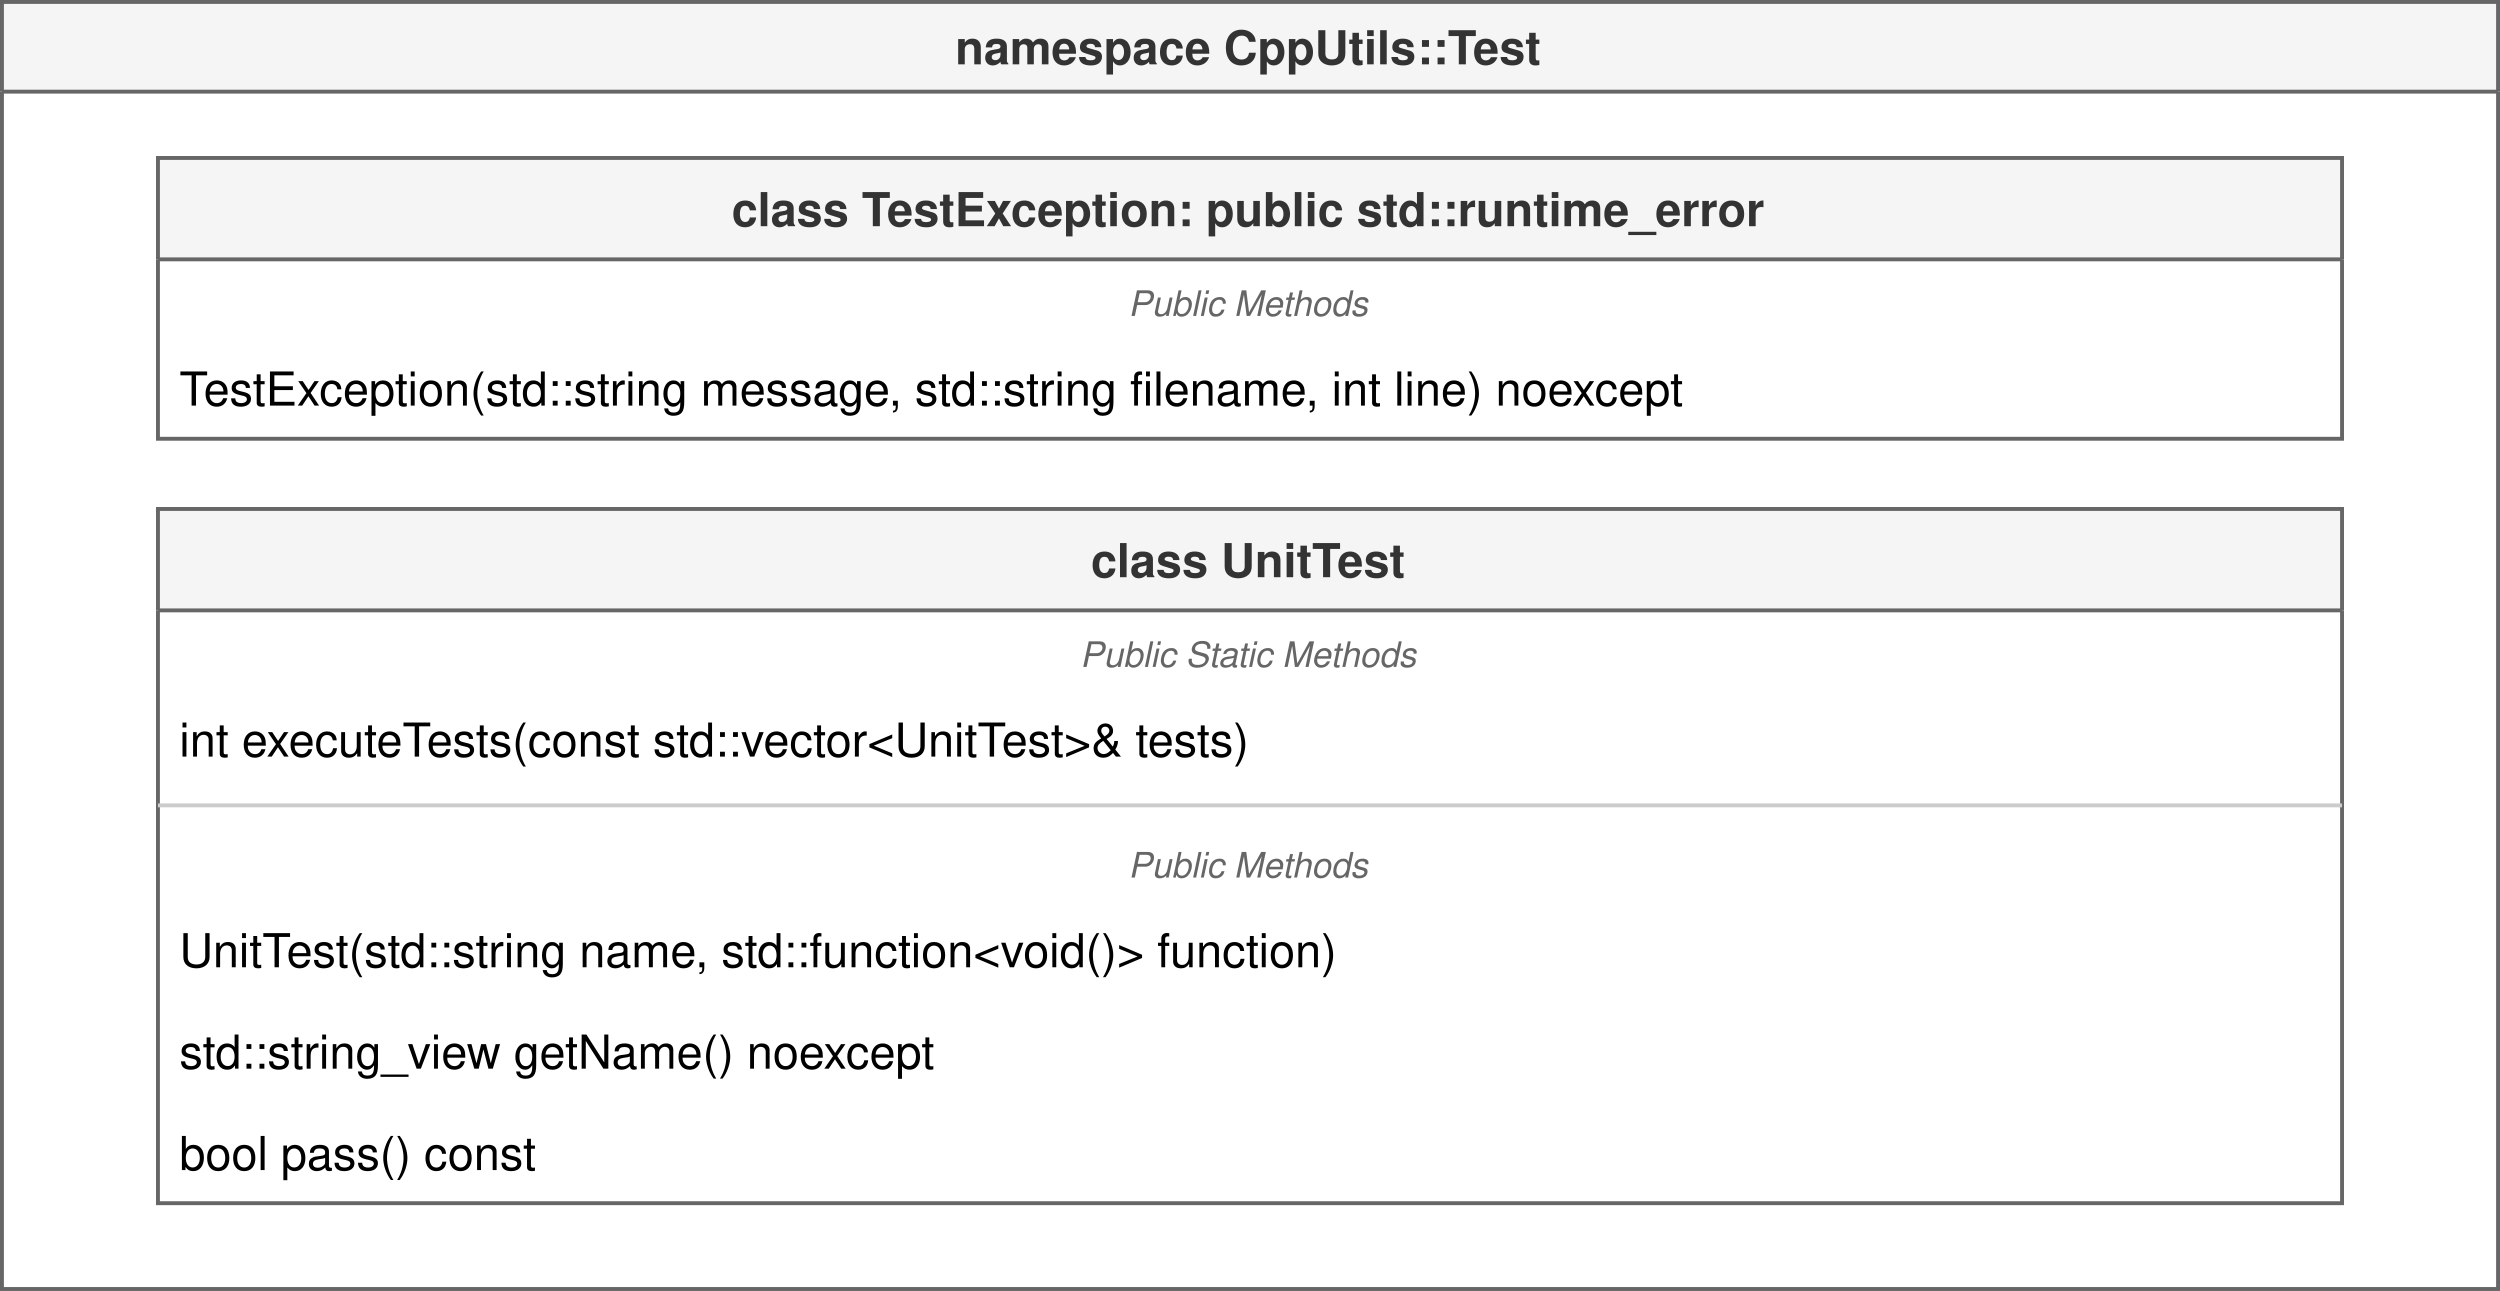
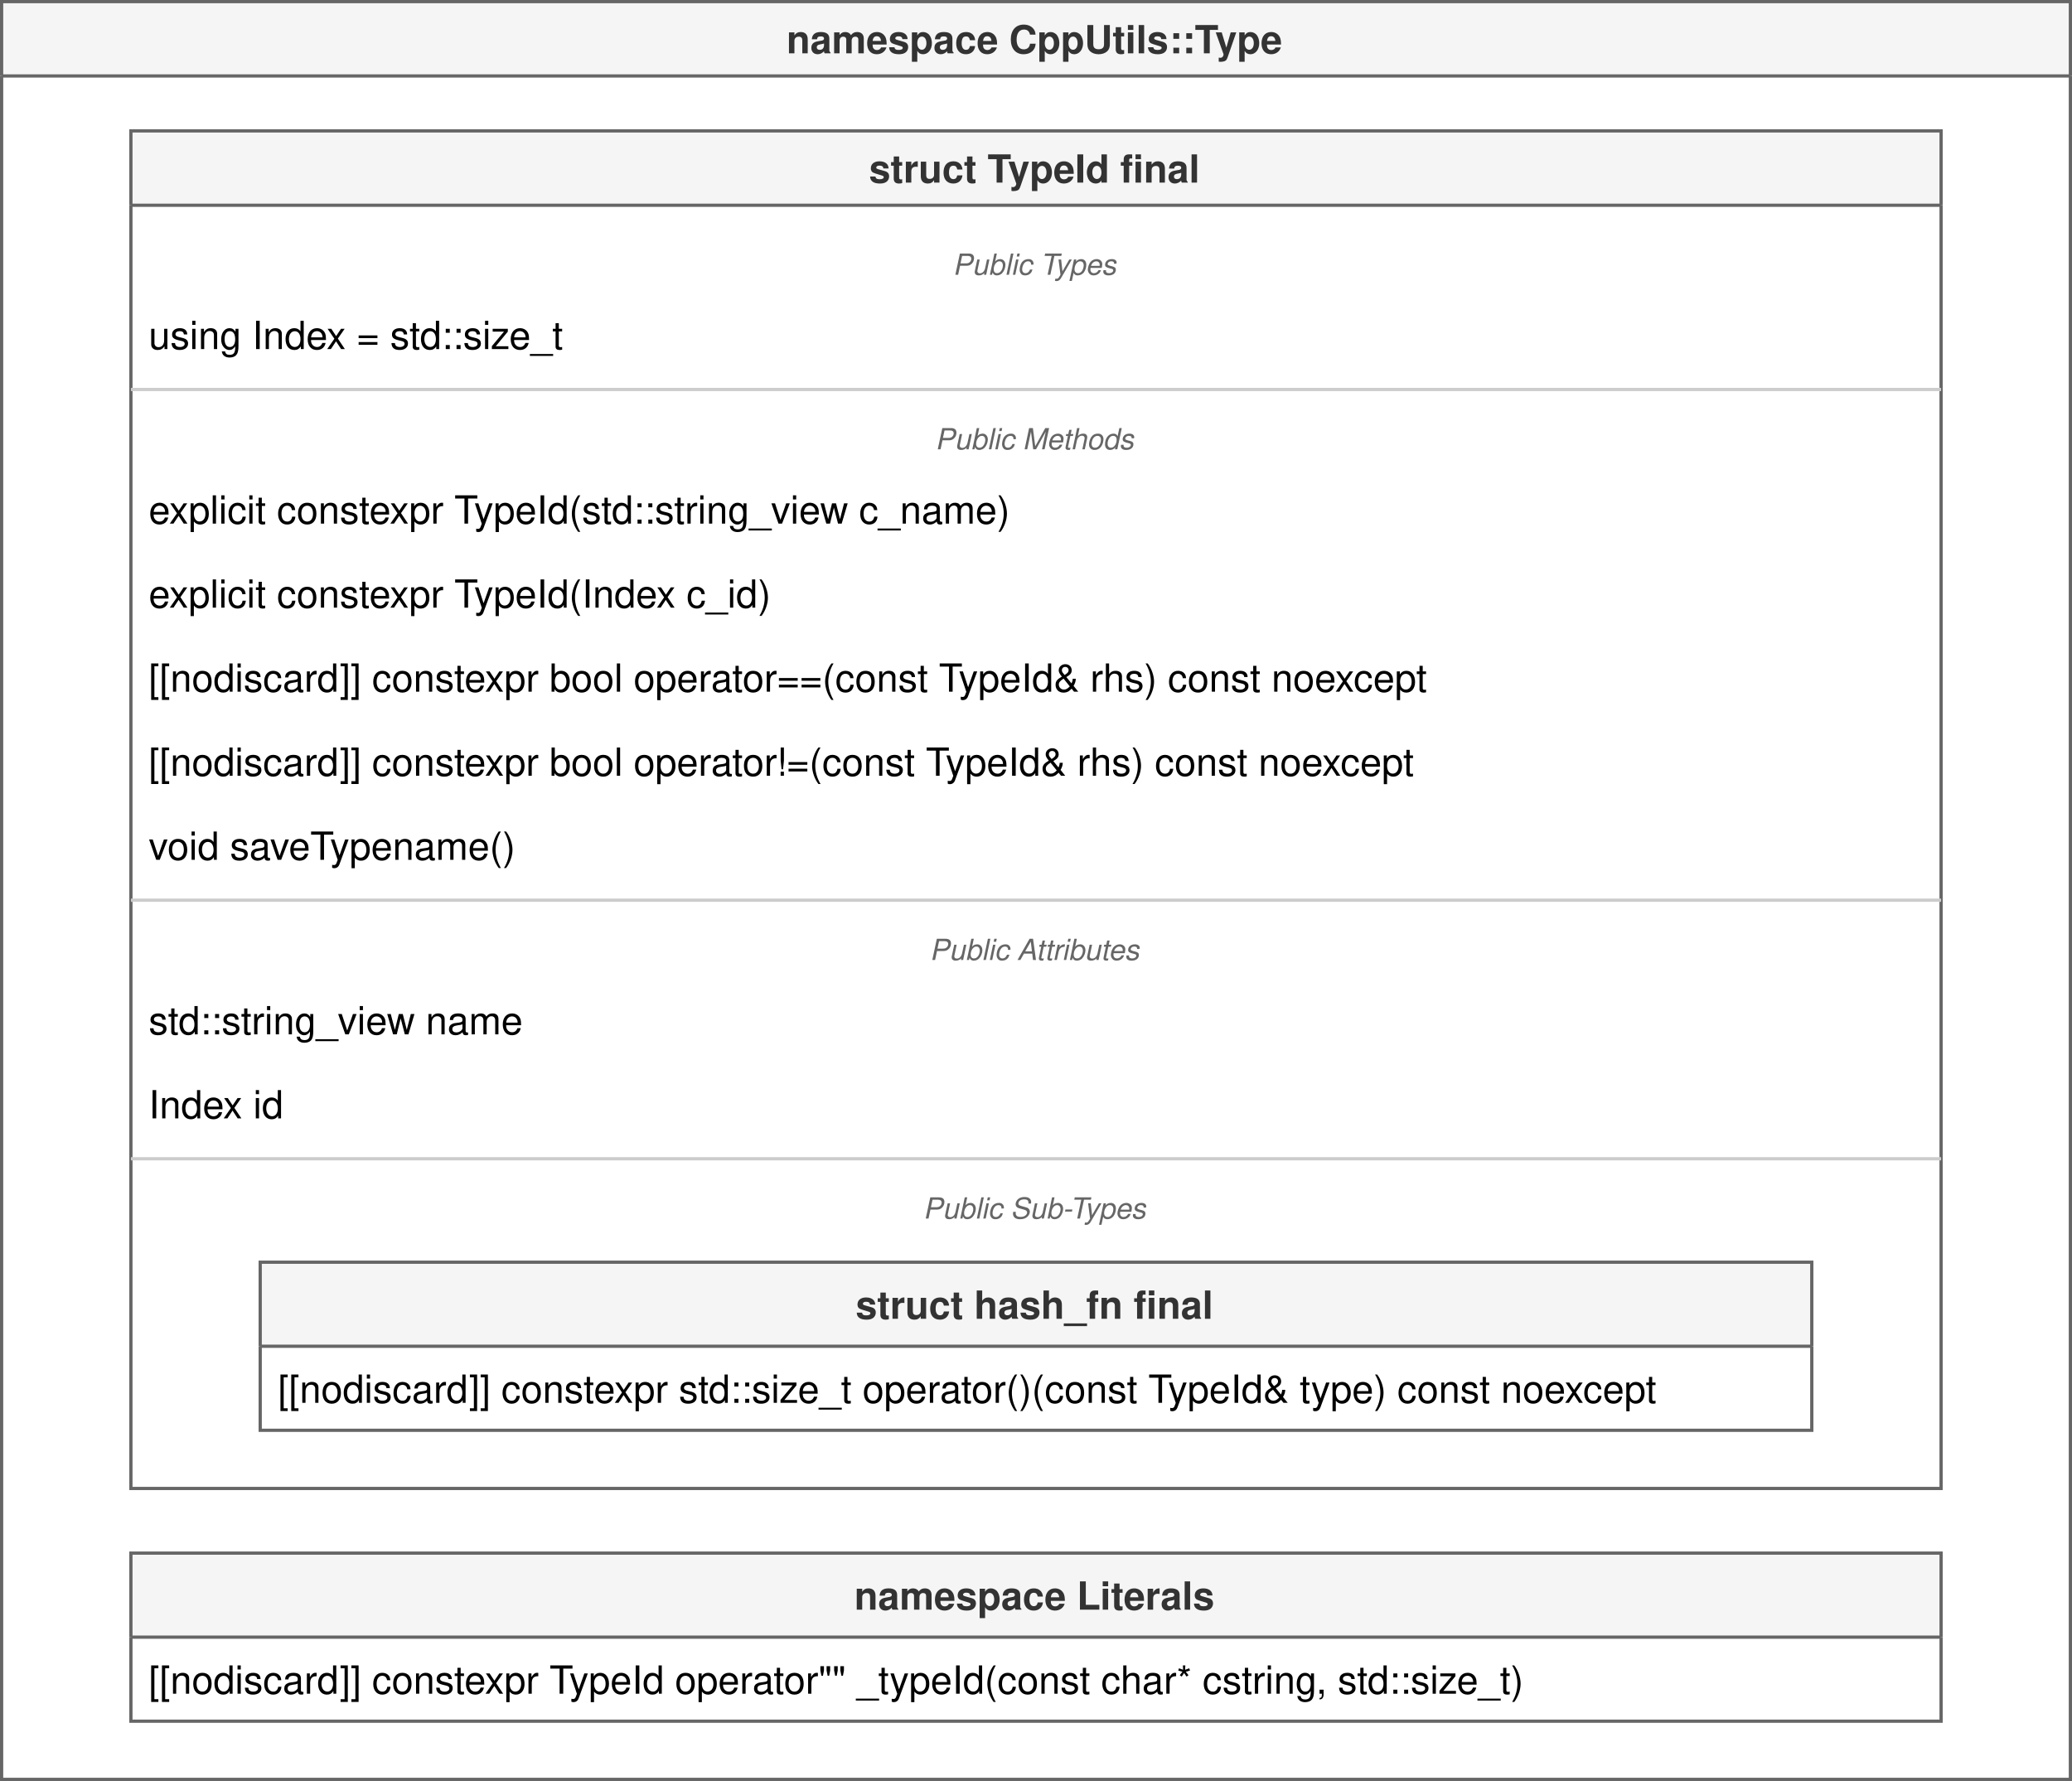
- <svg xmlns="http://www.w3.org/2000/svg" host="65bd71144e" version="1.1" width="641px" height="331px" viewBox="-0.5 -0.5 641 331" content="&lt;mxfile host=&quot;ab5439a0-a67c-4653-ac54-540483079c70&quot; modified=&quot;2020-12-12T22:33:30.136Z&quot; agent=&quot;5.0 (Windows NT 10.0; Win64; x64) AppleWebKit/537.36 (KHTML, like Gecko) Code/1.52.0 Chrome/83.0.41.122 Electron/9.3.5 Safari/537.36&quot; etag=&quot;54v7hvu-YKjetDceJf-v&quot; version=&quot;13.10.0&quot; type=&quot;embed&quot;&gt;&lt;diagram id=&quot;WdbN4sIHK6oubeP7y9FS&quot; name=&quot;Page-1&quot;&gt;7Vnbbts4EP0aA8nDLnSxlOSxdtLuQ7IINi32saClsUSUIgWKvvXrd0hRN9NZa1ul3QJWBEecGVLknEMe0p6Fy2L/QZIyfxIpsFngpftZeD8LgtiL8FMbDrXB9yOvtmSSptbWGV7oV7DGJmxDU6gGgUoIpmg5NCaCc0jUwEakFLth2Fqw4VtLkoFjeEkIc61/01TlTe88r3P8ATTL1bFnRZIvmRQbbl/IBYfaU5CmHRta5SQVu54pfJiFSymEqp+K/RKYzmuTsrre+1e8bZ8lcDWmwm1dYUvYxg6bkwKqkiTYY29Zlp8UZZjId3h/hErZXqtDk6VqRwtGcHzhonl8TxlbCiakiQjX5kI/IytgizY3TYjJTrhYH9WK9J9uVUnxBXqe2Fy6huCqZ68vtLs5sGnZglSw75lsTj6AKEDJA4ZY79zCcxgWdx0P4saW9ygQhtZILPeytuUOA3ywMJyG5M6BJGGkqtCkAXjYJ1AqKrjGBEe5WTGaGEjSGiW54YoW8BlwCsh/g0un78V6fCwTRjNs9T7BtAHmdKHTRXE+vLMOJUq0Jjll6SM5iI0edKUQz6a0yIWkX7FZwmyb6JbKTu0gHkS86Jpo9tAqocKY5wYx/8j0RPaDwEdSKWtIBGOkrOiqHUZBZEb5QiglCht0jpjtJNTBmUn2sOIj5U3zhrqQtq8vMPv188+j9+309I7iE/S+Cb6f3dHcofdzw+EnULlIK4e0OCrlpOpEXq1pJJH1Ikd59ghrPbx5Z/nLjlibBNZdM0OOnKYpcEMBRRSpGaeBLwXlyqQkWuCNiVt6v0ezCLu+xLLflfHW4RJx5TgaQg2CgHTe6bV1OCeDplxPnzuXEi1VbMdtJZcgd6MJYhmBc3UUI4IJ1js/cBgxWOiu2qUNU6ZHiTIKVaXVG/PbW/laN3ICtIzVfp3kwGM4ha/xPxdgGp6KZMzQ5xejWI9DnrmmYc18LGvi72dN+LpMfuJUndurXMTvIn42OBypfv7N7QTyF78uf0gKddHBt9TB8H8thPPQ4UatXbCHZKNAr2nVVaJT1pe9LR5+9U4/Zjpz3eIXZ8okISZFaR48pRu4vijfWeX77zz5kdIX3Tg8cTBltD6SG0ybry/8bwK0QGgYdAh+1ADf/+Y7KIcuyuEJRI1UPIuK1qfYe1nHHiF9DkxHOpbmmgjO5qRzDs4pFCG6HIh+ASG4HblLmEQIPIcSzbJ+4jDUnXRa33rDEzO7rChsBU2vrjtJ8JqAixi8hRj43liyTKAGc98hyxFHPm8p7DAiA/UncuXqcgx+a/xH7xqnwN/9+mQlBDODqCoDtt0yXpCeHulo5EbhG5DGYvc7kPH1fmgLH/4B&lt;/diagram&gt;&lt;/mxfile&gt;">
+ <svg xmlns="http://www.w3.org/2000/svg" host="65bd71144e" version="1.1" width="641px" height="551px" viewBox="-0.5 -0.5 641 551" content="&lt;mxfile host=&quot;f99493a0-8e1f-4317-9f9f-bd1735bc6f92&quot; modified=&quot;2020-12-30T12:30:25.407Z&quot; agent=&quot;5.0 (Windows NT 10.0; Win64; x64) AppleWebKit/537.36 (KHTML, like Gecko) Code/1.52.1 Chrome/83.0.41.122 Electron/9.3.5 Safari/537.36&quot; etag=&quot;hAweBsM0FLNrWbx3_0EH&quot; version=&quot;13.10.0&quot; type=&quot;embed&quot;&gt;&lt;diagram id=&quot;WdbN4sIHK6oubeP7y9FS&quot; name=&quot;Page-1&quot;&gt;7Vptb6M4EP4t9yFSe9KeeAk0/dgku3srpVJ13dV9jBxwgrUGc8Z5219/Y2OTF9OUa0k2e4KixozHBuZ5POMx7vmjdPOZozx5ZDGmPc+JNz1/3PM8/y6A/1KwLQWu62rJgpNYy3aCZ/IDa6GjpUsS4+JAUTBGBckPhRHLMhyJAxninK0P1eaMHt41RwtsCZ4jRG3p3yQWiXk6x9lV/InJIhHHNTMUfV9wtsz0DTOW4bImRaYfrVokKGbrPZH/seePOGOiLKWbEabSrsZkZbtPL9RWz8xxJpo0GJQNVogu9WtnKMVFjiJ4YmeU598EoWDIBzi/bnP9GoXYGisVa5JSBO/nD03xE6F0xCjjSsOfqwPqKZphOqxsY1SUdfzh/KhVIP9kr4Kz73ivJlSHbMEysScvD5DbNtBmWWEu8GZPpG3yGbMUC74FFV3b1/BsDy/XOx6ERpbsUSAItBBp7i2qnncYQEHDUA9JeBqTCRGYI8DkBBLSMs+6xoVrRMkig3IEFsFgrqG0BAGqP+gKwXKQRgmh8QRt2VK+TyEAKnM1TBgnP6BbRHWfUM2FHrVeeKDxLFuC2AEpxwXoPBkw3CPRI9ocKE5QIbQgYpSivCCz6jVSxBckGzIhWKqVXuNcNb6k8oKiojhqOCGZ6V6xEsfV7VMS6fLPY+7gvcwd2NQNwjrqeu9n7p1jMbcXDOHMWEyKCPG4F4zlqZx2AW+UcyhLv/IlhgLLgdkCrOKF/yylBxzul5ypUIo3qq3sI0H8d/kLhibZoueN1ICIS28l2TQVt9YwgbsKC5waJLXIDB2K5+LFgSPHJjzBROmM+zvJX9rAUsSg7ZwqMiYkjnGmKCeQQCXDJdFyRjKhEFB2A3uOnD8CZbIRXLu7azilOgcegTU4IooxGIbPGsshdMwxRx21HAubk0yzCsZ7I1IZvfeQauBZpIL3XUZinzlzkoFj+iVj07tHeMMB3vdaiE1BaIHxtJxRcJQlGHZUeuNweyVSXeuAM0HXM9dlfLy3GVExRT+4blTDD68xQTQj/IaMaIMQfd8ixLJQztj5AsF0A79KeuyXO7f8qlv+78AHTYFvwS0Hd3asP8aUktL3KkxNDuW+CdAUoKF4h+BXCfD4g2uh7Nso+zWIKn//xAoiCJP981L3COnXwLT8/0gdLcF51zDKDlpAs/+yX3/EImFx59mvwLMP+pfz7K4974L5OlCCiNr5+83Ow6vp+HRF8FpqTmX22s3Dz+HwXacpIdrw+Pa6xGlCmAlANCVxh/9Z8G881WsD/3s74jfI7meM0f3cHhr64yqHNxlciNK8zPJ5UtyaLuA3Y3gT4bybMJ6FP8EFE/nQbYM/v3XsuRr2mCYXYY+9trhiRK79FGiFJRHkNOOmizPnQNpzBhdE2l5j6jLLdjNLz284b2whtQxPpJYPAlKF2VJ064bXkF16/ab+vI2vnHXL+rUJpPTrnVc/h1cPm+Ldgle/t7MHkx/KKN7B2z68gwsGbdex52dd1G43avvu5aK269jZWhW2n5ezD93XviuJ2r7X1Iu3ELVtJ159i09QkUznWa/Bx/hue9L/ZntSc7rW717wa75ZVnuW2t6fFNofq5usQFmfrqvFqJvbE0tRcrdStxb1psnOfWNWvbwhqZZFb5jqwOVuO66q29vv7H/8Fw==&lt;/diagram&gt;&lt;/mxfile&gt;">
  <defs>
-     <clipPath id="mx-clip-44-71-552-20-0">
-       <rect x="44" y="71" width="552" height="20" />
+     <clipPath id="mx-clip-44-511-552-26-0">
+       <rect x="44" y="511" width="552" height="26" />
    </clipPath>
-     <clipPath id="mx-clip-44-91-552-26-0">
-       <rect x="44" y="91" width="552" height="26" />
+     <clipPath id="mx-clip-44-75-552-20-0">
+       <rect x="44" y="75" width="552" height="20" />
    </clipPath>
-     <clipPath id="mx-clip-44-161-552-20-0">
-       <rect x="44" y="161" width="552" height="20" />
+     <clipPath id="mx-clip-44-95-552-26-0">
+       <rect x="44" y="95" width="552" height="26" />
    </clipPath>
-     <clipPath id="mx-clip-44-181-552-26-0">
-       <rect x="44" y="181" width="552" height="26" />
+     <clipPath id="mx-clip-44-129-552-20-0">
+       <rect x="44" y="129" width="552" height="20" />
    </clipPath>
-     <clipPath id="mx-clip-44-215-552-20-0">
-       <rect x="44" y="215" width="552" height="20" />
+     <clipPath id="mx-clip-44-149-552-26-0">
+       <rect x="44" y="149" width="552" height="26" />
    </clipPath>
-     <clipPath id="mx-clip-44-235-552-26-0">
-       <rect x="44" y="235" width="552" height="26" />
+     <clipPath id="mx-clip-44-175-552-26-0">
+       <rect x="44" y="175" width="552" height="26" />
    </clipPath>
-     <clipPath id="mx-clip-44-261-552-26-0">
-       <rect x="44" y="261" width="552" height="26" />
+     <clipPath id="mx-clip-44-201-552-26-0">
+       <rect x="44" y="201" width="552" height="26" />
    </clipPath>
-     <clipPath id="mx-clip-44-287-552-26-0">
-       <rect x="44" y="287" width="552" height="26" />
+     <clipPath id="mx-clip-44-227-552-26-0">
+       <rect x="44" y="227" width="552" height="26" />
+     </clipPath>
+     <clipPath id="mx-clip-44-253-552-26-0">
+       <rect x="44" y="253" width="552" height="26" />
+     </clipPath>
+     <clipPath id="mx-clip-44-287-552-20-0">
+       <rect x="44" y="287" width="552" height="20" />
+     </clipPath>
+     <clipPath id="mx-clip-44-307-552-26-0">
+       <rect x="44" y="307" width="552" height="26" />
+     </clipPath>
+     <clipPath id="mx-clip-44-333-552-26-0">
+       <rect x="44" y="333" width="552" height="26" />
+     </clipPath>
+     <clipPath id="mx-clip-44-367-552-20-0">
+       <rect x="44" y="367" width="552" height="20" />
+     </clipPath>
+     <clipPath id="mx-clip-84-421-472-26-0">
+       <rect x="84" y="421" width="472" height="26" />
    </clipPath>
  </defs>
  <g>
    <path d="M 0 23 L 0 0 L 640 0 L 640 23" fill="#f5f5f5" stroke="#666666" stroke-miterlimit="10" pointer-events="all" />
-     <path d="M 0 23 L 0 330 L 640 330 L 640 23" fill="#ffffff" stroke="#666666" stroke-miterlimit="10" pointer-events="all" />
+     <path d="M 0 23 L 0 550 L 640 550 L 640 23" fill="#ffffff" stroke="#666666" stroke-miterlimit="10" pointer-events="all" />
    <path d="M 0 23 L 640 23" fill="none" stroke="#666666" stroke-miterlimit="10" pointer-events="all" />
    <g fill="#333333" font-family="Helvetica" font-weight="bold" text-anchor="middle" font-size="12px">
      <text x="319.5" y="16">
-                 namespace CppUtils::Test
+                 namespace CppUtils::Type
            </text>
    </g>
-     <path d="M 40 66 L 40 40 L 600 40 L 600 66" fill="#f5f5f5" stroke="#666666" stroke-miterlimit="10" pointer-events="all" />
-     <path d="M 40 66 L 40 112 L 600 112 L 600 66" fill="#ffffff" stroke="#666666" stroke-miterlimit="10" pointer-events="all" />
-     <path d="M 40 66 L 600 66" fill="none" stroke="#666666" stroke-miterlimit="10" pointer-events="all" />
+     <path d="M 40 506 L 40 480 L 600 480 L 600 506" fill="#f5f5f5" stroke="#666666" stroke-miterlimit="10" pointer-events="all" />
+     <path d="M 40 506 L 40 532 L 600 532 L 600 506" fill="#ffffff" stroke="#666666" stroke-miterlimit="10" pointer-events="all" />
+     <path d="M 40 506 L 600 506" fill="none" stroke="#666666" stroke-miterlimit="10" pointer-events="all" />
    <g fill="#333333" font-family="Helvetica" font-weight="bold" text-anchor="middle" font-size="12px">
-       <text x="319.5" y="57.5">
-                 class TestException: public std::runtime_error
+       <text x="319.5" y="497.5">
+                 namespace Literals
            </text>
    </g>
-     <rect x="40" y="66" width="560" height="20" fill="none" stroke="none" pointer-events="all" />
-     <g fill="#666666" font-family="Helvetica" font-style="italic" clip-path="url(#mx-clip-44-71-552-20-0)" text-anchor="middle" font-size="9px">
-       <text x="319.5" y="80.5">
+     <rect x="40" y="506" width="560" height="26" fill="none" stroke="none" pointer-events="all" />
+     <g fill="#000000" font-family="Helvetica" clip-path="url(#mx-clip-44-511-552-26-0)" font-size="12px">
+       <text x="45.5" y="523.5">
+                 [[nodiscard]] constexpr TypeId operator"" _typeId(const char* cstring, std::size_t)
+             </text>
+     </g>
+     <path d="M 40 63 L 40 40 L 600 40 L 600 63" fill="#f5f5f5" stroke="#666666" stroke-miterlimit="10" pointer-events="all" />
+     <path d="M 40 63 L 40 460 L 600 460 L 600 63" fill="#ffffff" stroke="#666666" stroke-miterlimit="10" pointer-events="all" />
+     <path d="M 40 63 L 600 63" fill="none" stroke="#666666" stroke-miterlimit="10" pointer-events="all" />
+     <g fill="#333333" font-family="Helvetica" font-weight="bold" text-anchor="middle" font-size="12px">
+       <text x="319.5" y="56">
+                 struct TypeId final
+             </text>
+     </g>
+     <rect x="40" y="70" width="560" height="20" fill="none" stroke="none" pointer-events="all" />
+     <g fill="#666666" font-family="Helvetica" font-style="italic" clip-path="url(#mx-clip-44-75-552-20-0)" text-anchor="middle" font-size="9px">
+       <text x="319.5" y="84.5">
+                 Public Types
+             </text>
+     </g>
+     <rect x="40" y="90" width="560" height="26" fill="none" stroke="none" pointer-events="all" />
+     <g fill="#000000" font-family="Helvetica" clip-path="url(#mx-clip-44-95-552-26-0)" font-size="12px">
+       <text x="45.5" y="107.5">
+                 using Index = std::size_t
+             </text>
+     </g>
+     <path d="M 40 120 L 600 120" fill="none" stroke="#cccccc" stroke-miterlimit="10" pointer-events="all" />
+     <rect x="40" y="124" width="560" height="20" fill="none" stroke="none" pointer-events="all" />
+     <g fill="#666666" font-family="Helvetica" font-style="italic" clip-path="url(#mx-clip-44-129-552-20-0)" text-anchor="middle" font-size="9px">
+       <text x="319.5" y="138.5">
                Public Methods
            </text>
    </g>
-     <rect x="40" y="86" width="560" height="26" fill="none" stroke="none" pointer-events="all" />
-     <g fill="#000000" font-family="Helvetica" clip-path="url(#mx-clip-44-91-552-26-0)" font-size="12px">
-       <text x="45.5" y="103.5">
-                 TestException(std::string message, std::string filename, int line) noexcept
+     <rect x="40" y="144" width="560" height="26" fill="none" stroke="none" pointer-events="all" />
+     <g fill="#000000" font-family="Helvetica" clip-path="url(#mx-clip-44-149-552-26-0)" font-size="12px">
+       <text x="45.5" y="161.5">
+                 explicit constexpr TypeId(std::string_view c_name)
            </text>
    </g>
-     <path d="M 40 156 L 40 130 L 600 130 L 600 156" fill="#f5f5f5" stroke="#666666" stroke-miterlimit="10" pointer-events="all" />
-     <path d="M 40 156 L 40 308 L 600 308 L 600 156" fill="#ffffff" stroke="#666666" stroke-miterlimit="10" pointer-events="all" />
-     <path d="M 40 156 L 600 156" fill="none" stroke="#666666" stroke-miterlimit="10" pointer-events="all" />
-     <g fill="#333333" font-family="Helvetica" font-weight="bold" text-anchor="middle" font-size="12px">
-       <text x="319.5" y="147.5">
-                 class UnitTest
+     <rect x="40" y="170" width="560" height="26" fill="none" stroke="none" pointer-events="all" />
+     <g fill="#000000" font-family="Helvetica" clip-path="url(#mx-clip-44-175-552-26-0)" font-size="12px">
+       <text x="45.5" y="187.5">
+                 explicit constexpr TypeId(Index c_id)
            </text>
    </g>
-     <rect x="40" y="156" width="560" height="20" fill="none" stroke="none" pointer-events="all" />
-     <g fill="#666666" font-family="Helvetica" font-style="italic" clip-path="url(#mx-clip-44-161-552-20-0)" text-anchor="middle" font-size="9px">
-       <text x="319.5" y="170.5">
-                 Public Static Methods
+     <rect x="40" y="196" width="560" height="26" fill="none" stroke="none" pointer-events="all" />
+     <g fill="#000000" font-family="Helvetica" clip-path="url(#mx-clip-44-201-552-26-0)" font-size="12px">
+       <text x="45.5" y="213.5">
+                 [[nodiscard]] constexpr bool operator==(const TypeId&amp; rhs) const noexcept
            </text>
    </g>
-     <rect x="40" y="176" width="560" height="26" fill="none" stroke="none" pointer-events="all" />
-     <g fill="#000000" font-family="Helvetica" clip-path="url(#mx-clip-44-181-552-26-0)" font-size="12px">
-       <text x="45.5" y="193.5">
-                 int executeTests(const std::vector&lt;UnitTest&gt;&amp; tests)
+     <rect x="40" y="222" width="560" height="26" fill="none" stroke="none" pointer-events="all" />
+     <g fill="#000000" font-family="Helvetica" clip-path="url(#mx-clip-44-227-552-26-0)" font-size="12px">
+       <text x="45.5" y="239.5">
+                 [[nodiscard]] constexpr bool operator!=(const TypeId&amp; rhs) const noexcept
            </text>
    </g>
-     <path d="M 40 206 L 600 206" fill="none" stroke="#cccccc" stroke-miterlimit="10" pointer-events="all" />
-     <rect x="40" y="210" width="560" height="20" fill="none" stroke="none" pointer-events="all" />
-     <g fill="#666666" font-family="Helvetica" font-style="italic" clip-path="url(#mx-clip-44-215-552-20-0)" text-anchor="middle" font-size="9px">
-       <text x="319.5" y="224.5">
-                 Public Methods
+     <rect x="40" y="248" width="560" height="26" fill="none" stroke="none" pointer-events="all" />
+     <g fill="#000000" font-family="Helvetica" clip-path="url(#mx-clip-44-253-552-26-0)" font-size="12px">
+       <text x="45.5" y="265.5">
+                 void saveTypename()
            </text>
    </g>
-     <rect x="40" y="230" width="560" height="26" fill="none" stroke="none" pointer-events="all" />
-     <g fill="#000000" font-family="Helvetica" clip-path="url(#mx-clip-44-235-552-26-0)" font-size="12px">
-       <text x="45.5" y="247.5">
-                 UnitTest(std::string name, std::function&lt;void()&gt; function)
+     <path d="M 40 278 L 600 278" fill="none" stroke="#cccccc" stroke-miterlimit="10" pointer-events="all" />
+     <rect x="40" y="282" width="560" height="20" fill="none" stroke="none" pointer-events="all" />
+     <g fill="#666666" font-family="Helvetica" font-style="italic" clip-path="url(#mx-clip-44-287-552-20-0)" text-anchor="middle" font-size="9px">
+       <text x="319.5" y="296.5">
+                 Public Attributes
            </text>
    </g>
-     <rect x="40" y="256" width="560" height="26" fill="none" stroke="none" pointer-events="all" />
-     <g fill="#000000" font-family="Helvetica" clip-path="url(#mx-clip-44-261-552-26-0)" font-size="12px">
-       <text x="45.5" y="273.5">
-                 std::string_view getName() noexcept
+     <rect x="40" y="302" width="560" height="26" fill="none" stroke="none" pointer-events="all" />
+     <g fill="#000000" font-family="Helvetica" clip-path="url(#mx-clip-44-307-552-26-0)" font-size="12px">
+       <text x="45.5" y="319.5">
+                 std::string_view name
            </text>
    </g>
-     <rect x="40" y="282" width="560" height="26" fill="none" stroke="none" pointer-events="all" />
-     <g fill="#000000" font-family="Helvetica" clip-path="url(#mx-clip-44-287-552-26-0)" font-size="12px">
-       <text x="45.5" y="299.5">
-                 bool pass() const
+     <rect x="40" y="328" width="560" height="26" fill="none" stroke="none" pointer-events="all" />
+     <g fill="#000000" font-family="Helvetica" clip-path="url(#mx-clip-44-333-552-26-0)" font-size="12px">
+       <text x="45.5" y="345.5">
+                 Index id
+             </text>
+     </g>
+     <path d="M 40 358 L 600 358" fill="none" stroke="#cccccc" stroke-miterlimit="10" pointer-events="all" />
+     <rect x="40" y="362" width="560" height="20" fill="none" stroke="none" pointer-events="all" />
+     <g fill="#666666" font-family="Helvetica" font-style="italic" clip-path="url(#mx-clip-44-367-552-20-0)" text-anchor="middle" font-size="9px">
+       <text x="319.5" y="376.5">
+                 Public Sub-Types
+             </text>
+     </g>
+     <path d="M 80 416 L 80 390 L 560 390 L 560 416" fill="#f5f5f5" stroke="#666666" stroke-miterlimit="10" pointer-events="all" />
+     <path d="M 80 416 L 80 442 L 560 442 L 560 416" fill="#ffffff" stroke="#666666" stroke-miterlimit="10" pointer-events="all" />
+     <path d="M 80 416 L 560 416" fill="none" stroke="#666666" stroke-miterlimit="10" pointer-events="all" />
+     <g fill="#333333" font-family="Helvetica" font-weight="bold" text-anchor="middle" font-size="12px">
+       <text x="319.5" y="407.5">
+                 struct hash_fn final
+             </text>
+     </g>
+     <rect x="80" y="416" width="480" height="26" fill="none" stroke="none" pointer-events="all" />
+     <g fill="#000000" font-family="Helvetica" clip-path="url(#mx-clip-84-421-472-26-0)" font-size="12px">
+       <text x="85.5" y="433.5">
+                 [[nodiscard]] constexpr std::size_t operator()(const TypeId&amp; type) const noexcept
            </text>
    </g>
  </g>
</svg>
